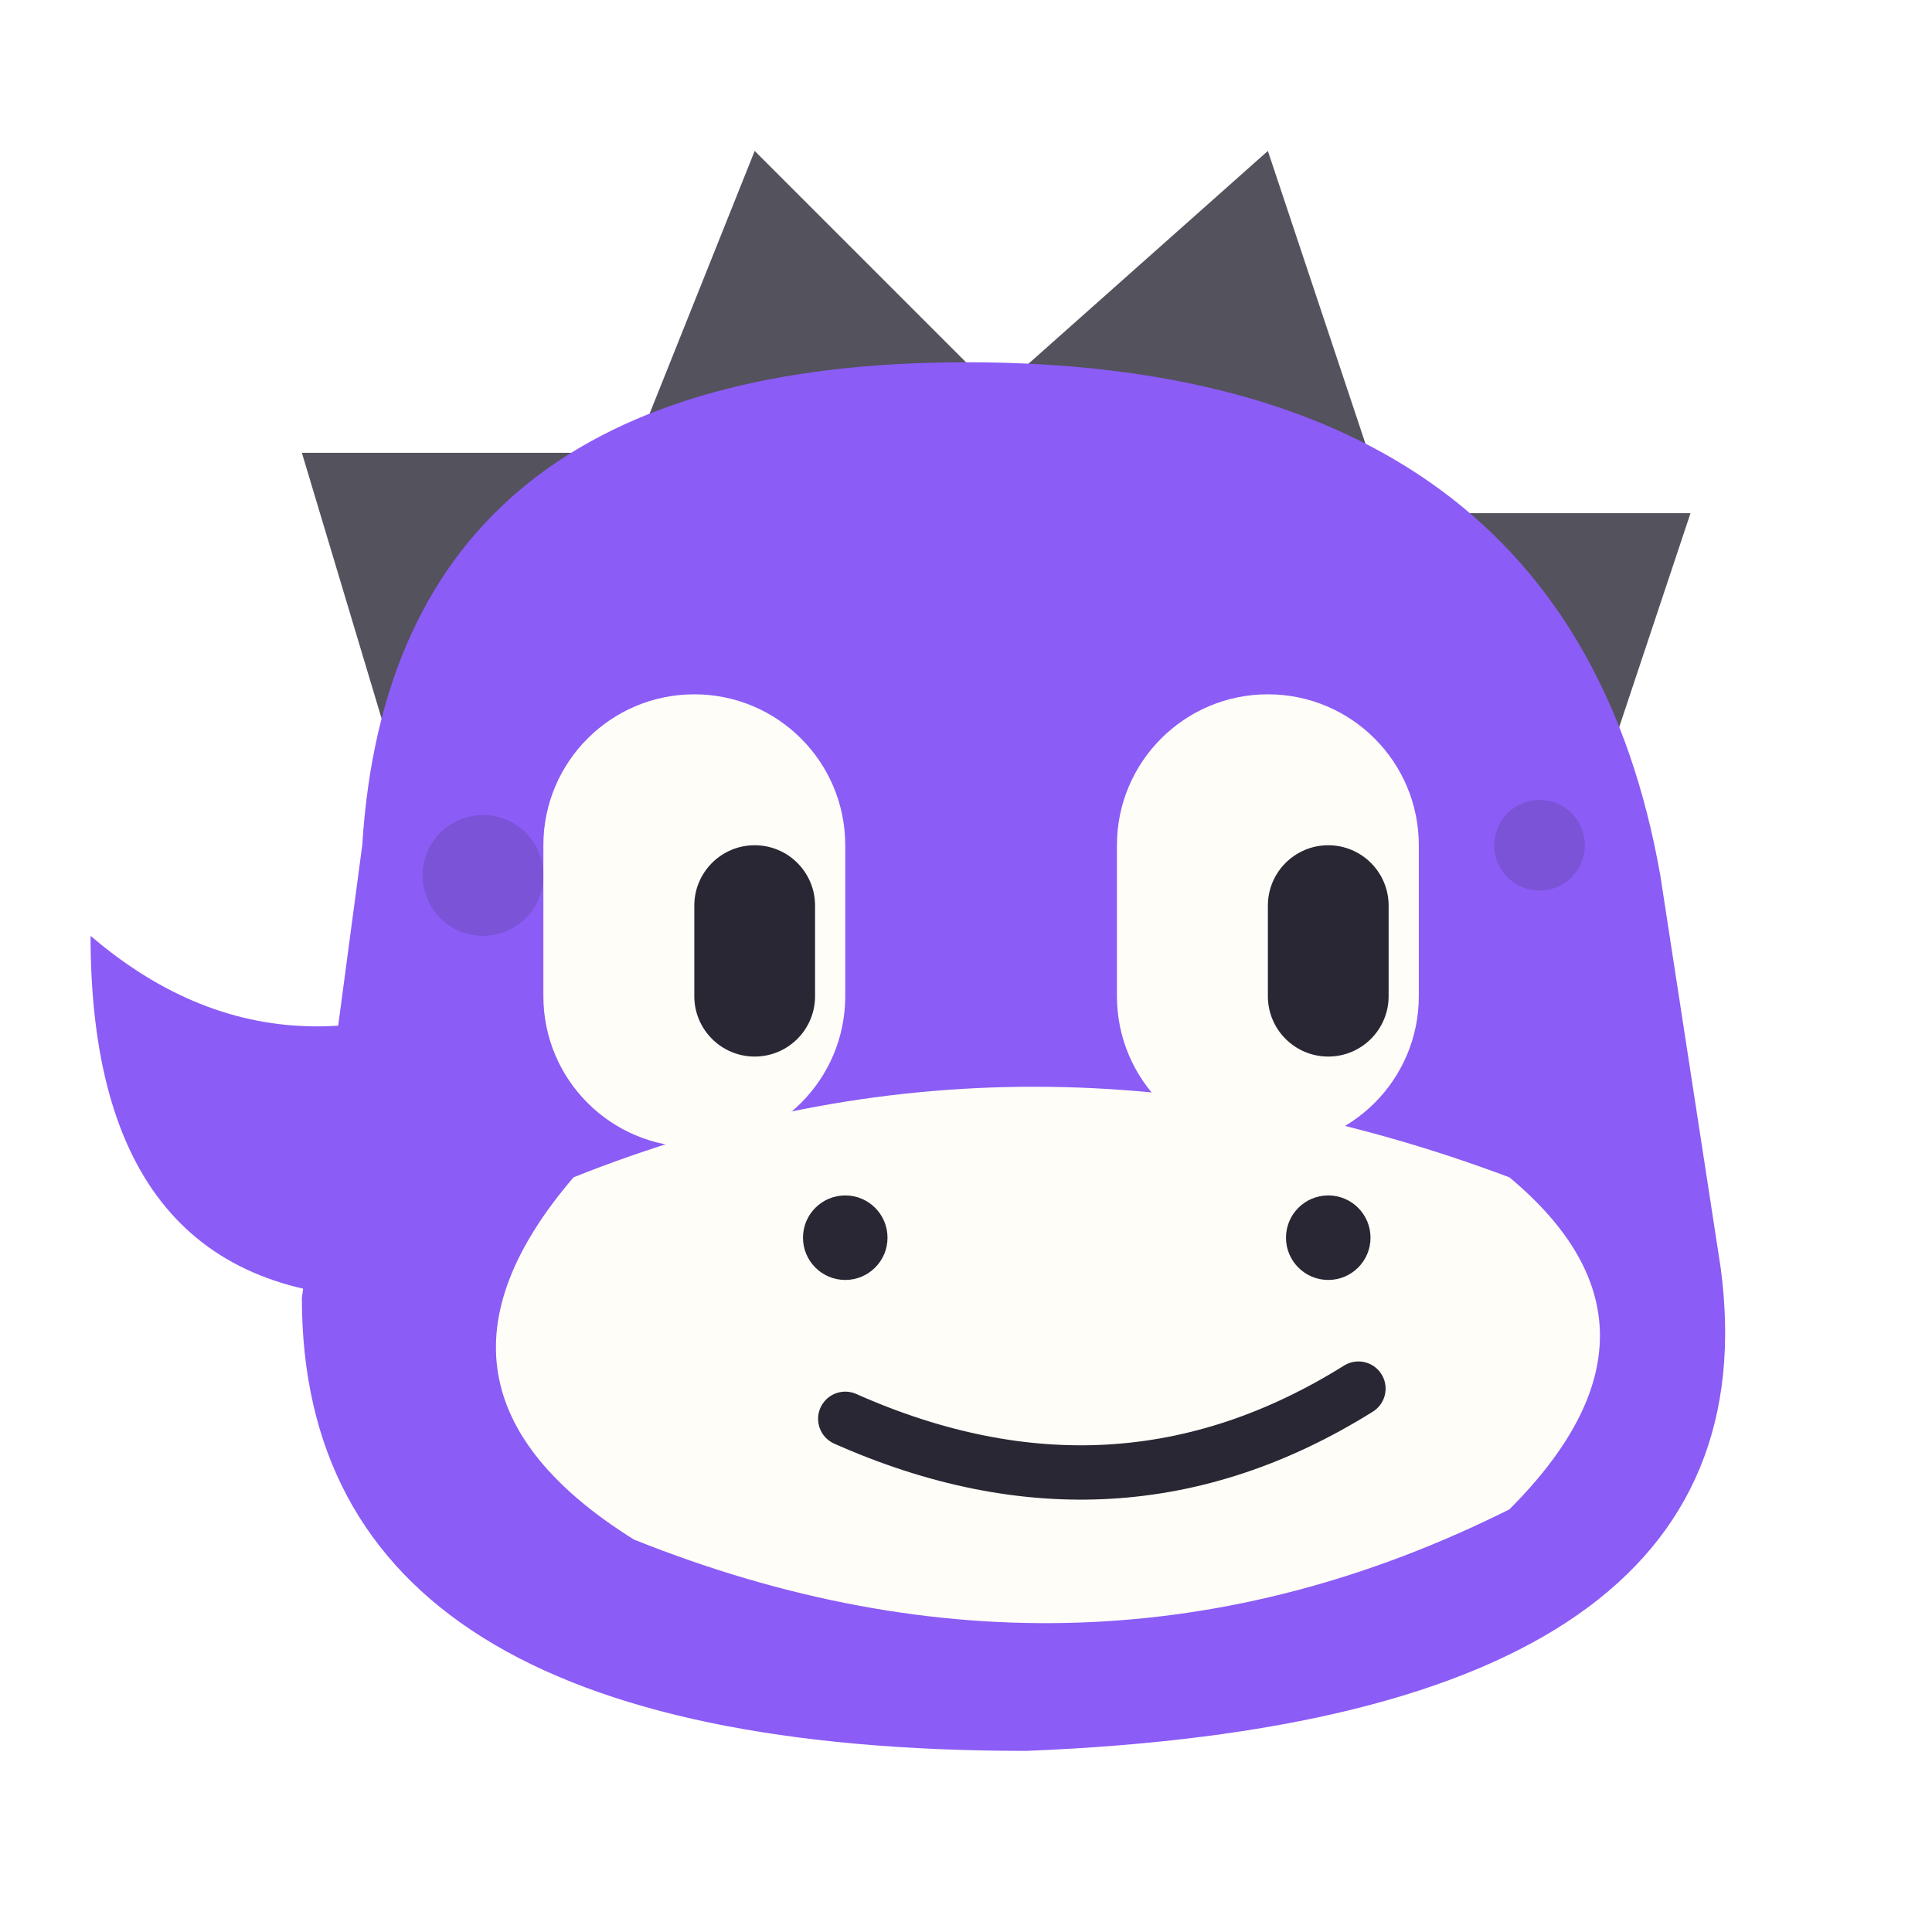
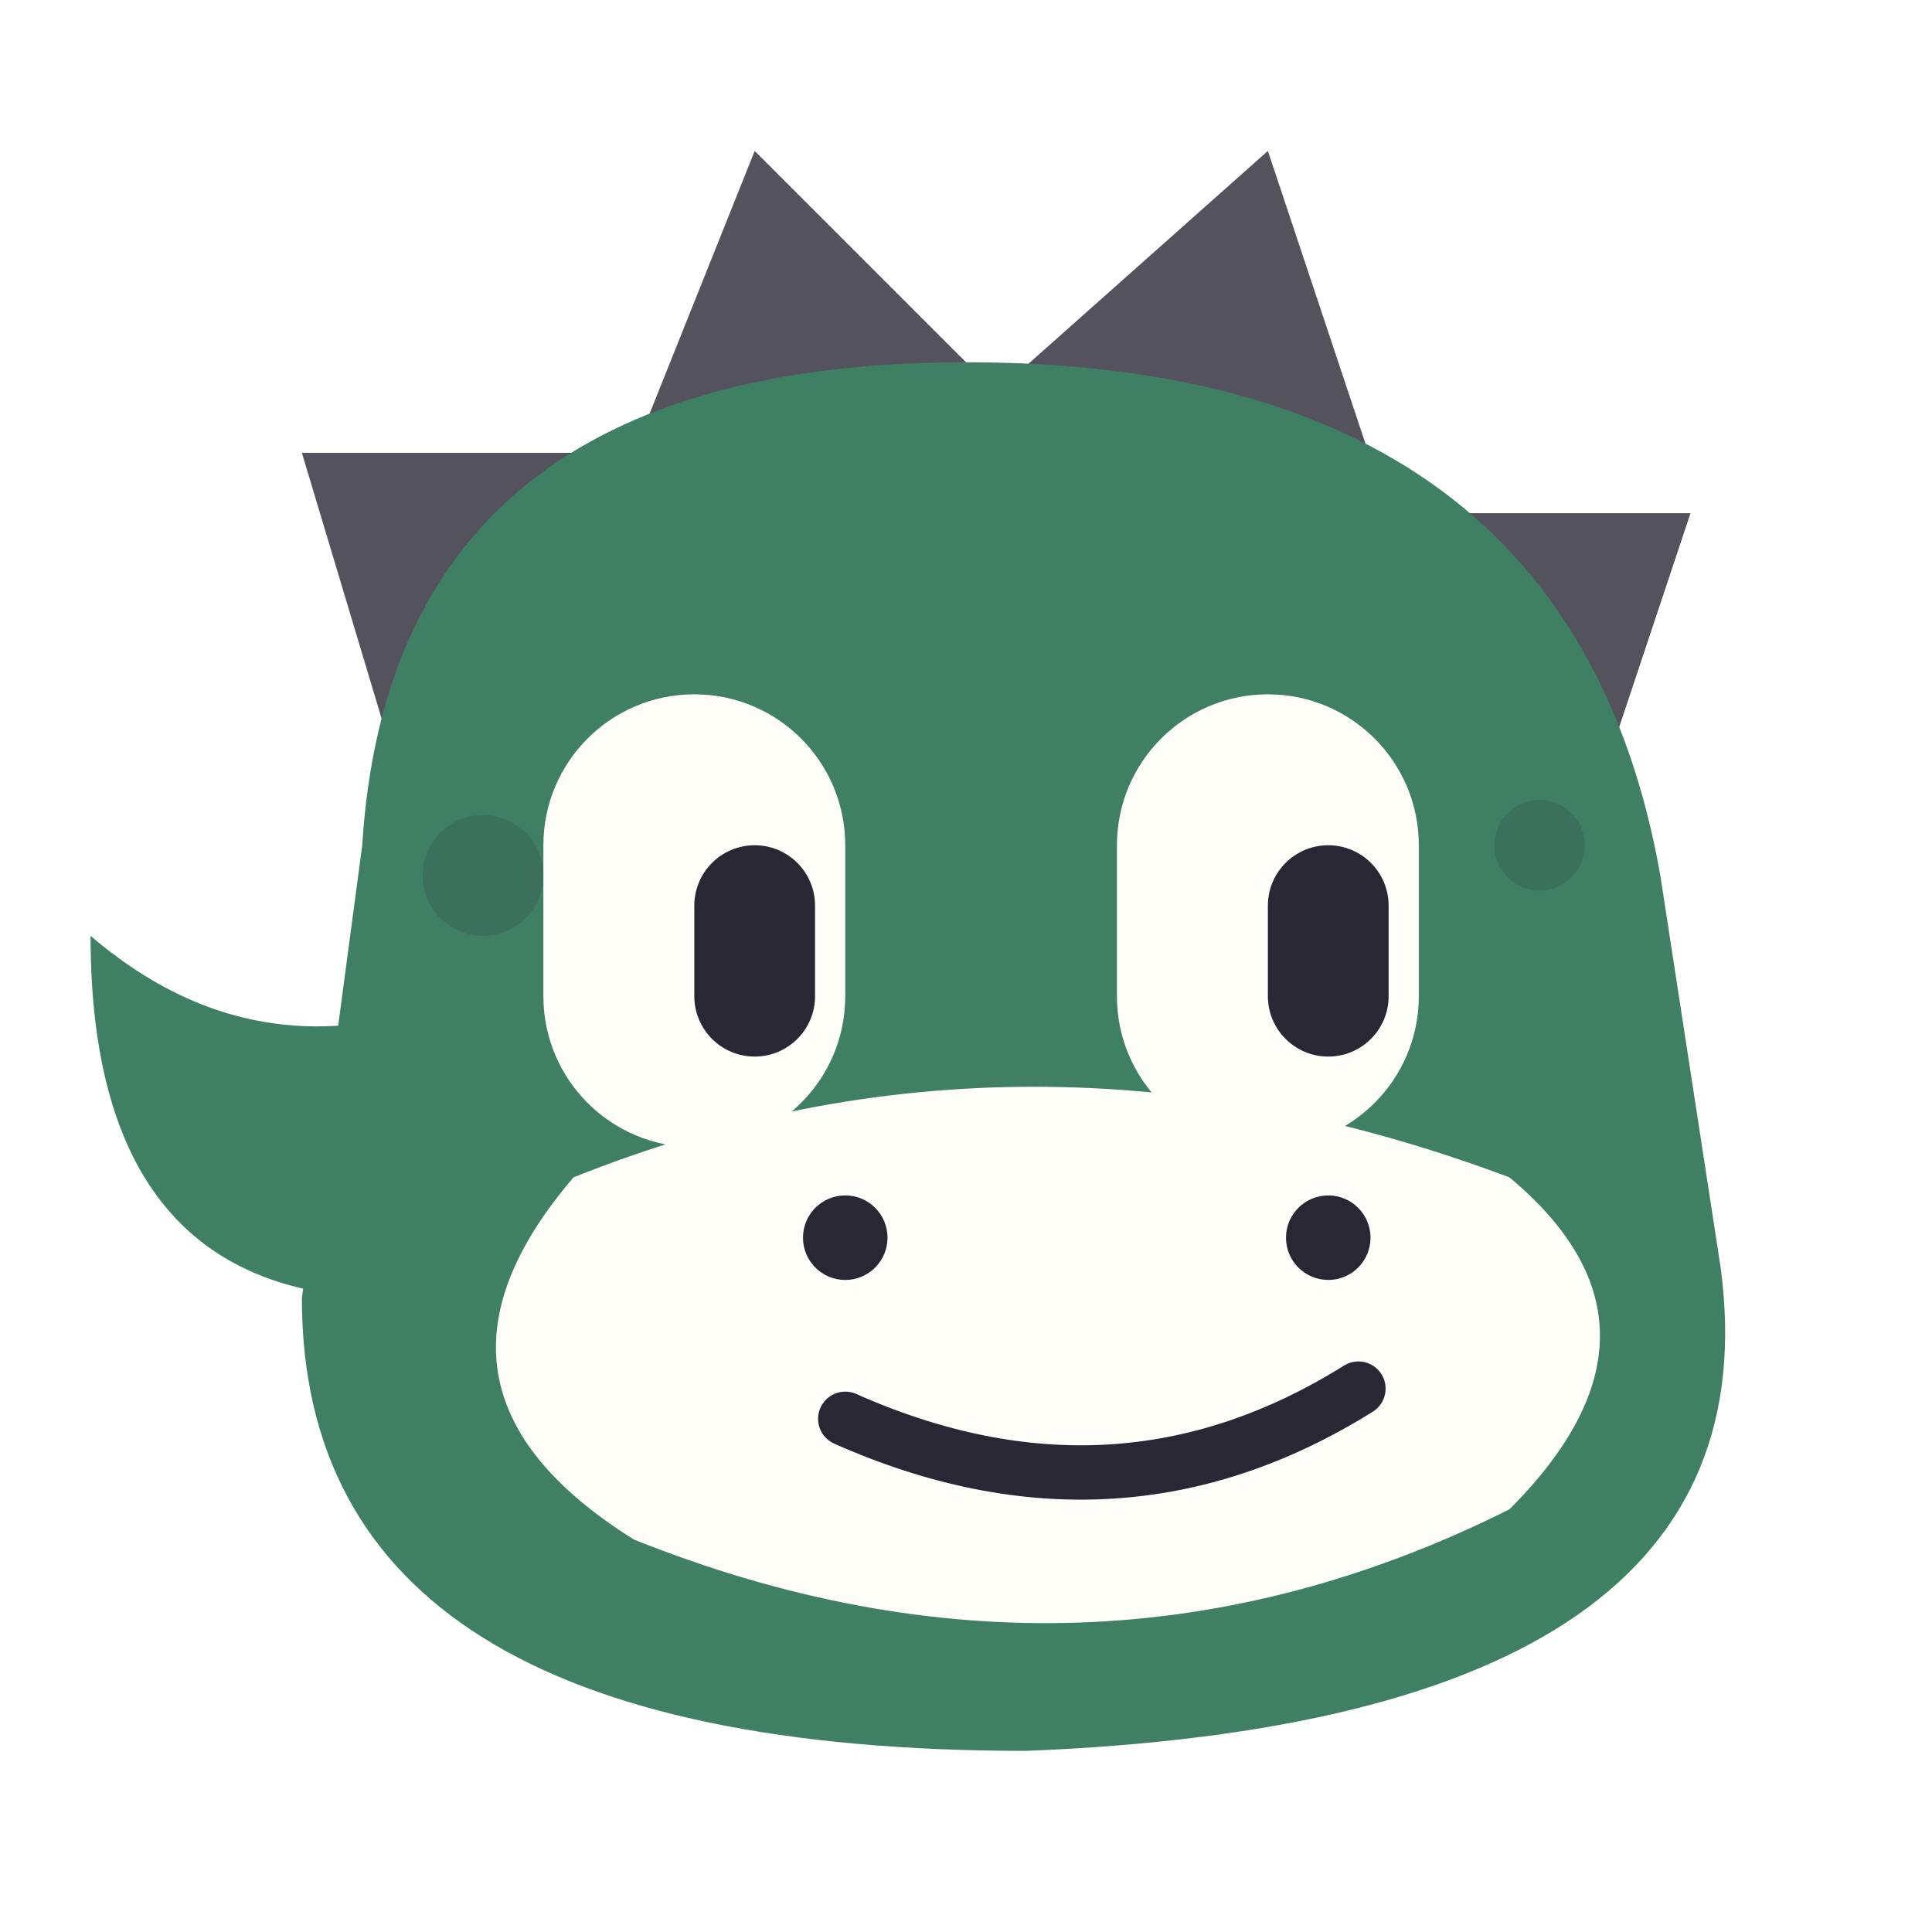
<svg xmlns="http://www.w3.org/2000/svg" viewBox="0 0 64 64" width="512" height="512" data-avatar-theme="dinosaurs" data-avatar-shape="orb" aria-hidden="true" focusable="false">
-   <path d="M13 43Q3 43 3 31Q10 37 19 31" fill="#8b5cf6" />
+   <path d="M13 43Q3 43 3 31Q10 37 19 31" fill="#3F7F64" />
  <g fill="#292733" opacity=".8">
    <path d="M13 25L10 15L21 15L25 5L33 13L42 5L46 17L56 17L52 29Z" />
  </g>
-   <path d="M12 28Q13 12 32 12Q52 12 55 29L57 42Q59 57 34 58Q10 58 10 43Z" fill="#8b5cf6" />
+   <path d="M12 28Q13 12 32 12Q52 12 55 29L57 42Q59 57 34 58Q10 58 10 43Z" fill="#3F7F64" />
  <g class="avatar-eyes" transform="rotate(0 32 31)">
    <rect x="18" y="23" width="10" height="15" rx="5" fill="#fffdf7" />
    <rect x="37" y="23" width="10" height="15" rx="5" fill="#fffdf7" />
    <g fill="#292733">
      <rect x="23" y="28" width="4" height="7" rx="2" />
      <rect x="42" y="28" width="4" height="7" rx="2" />
    </g>
  </g>
  <path d="M19 39Q34 33 50 39Q56 44 50 50Q36 57 21 51Q13 46 19 39Z" fill="#fffdf7" />
  <g fill="#292733">
    <circle cx="28" cy="41" r="1.4" />
    <circle cx="44" cy="41" r="1.4" />
  </g>
  <path d="M28 47Q37 51 45 46" fill="none" stroke="#292733" stroke-width="1.8" stroke-linecap="round" />
  <g fill="#292733" opacity=".17">
    <circle cx="16" cy="29" r="2" />
    <circle cx="51" cy="28" r="1.5" />
  </g>
</svg>
